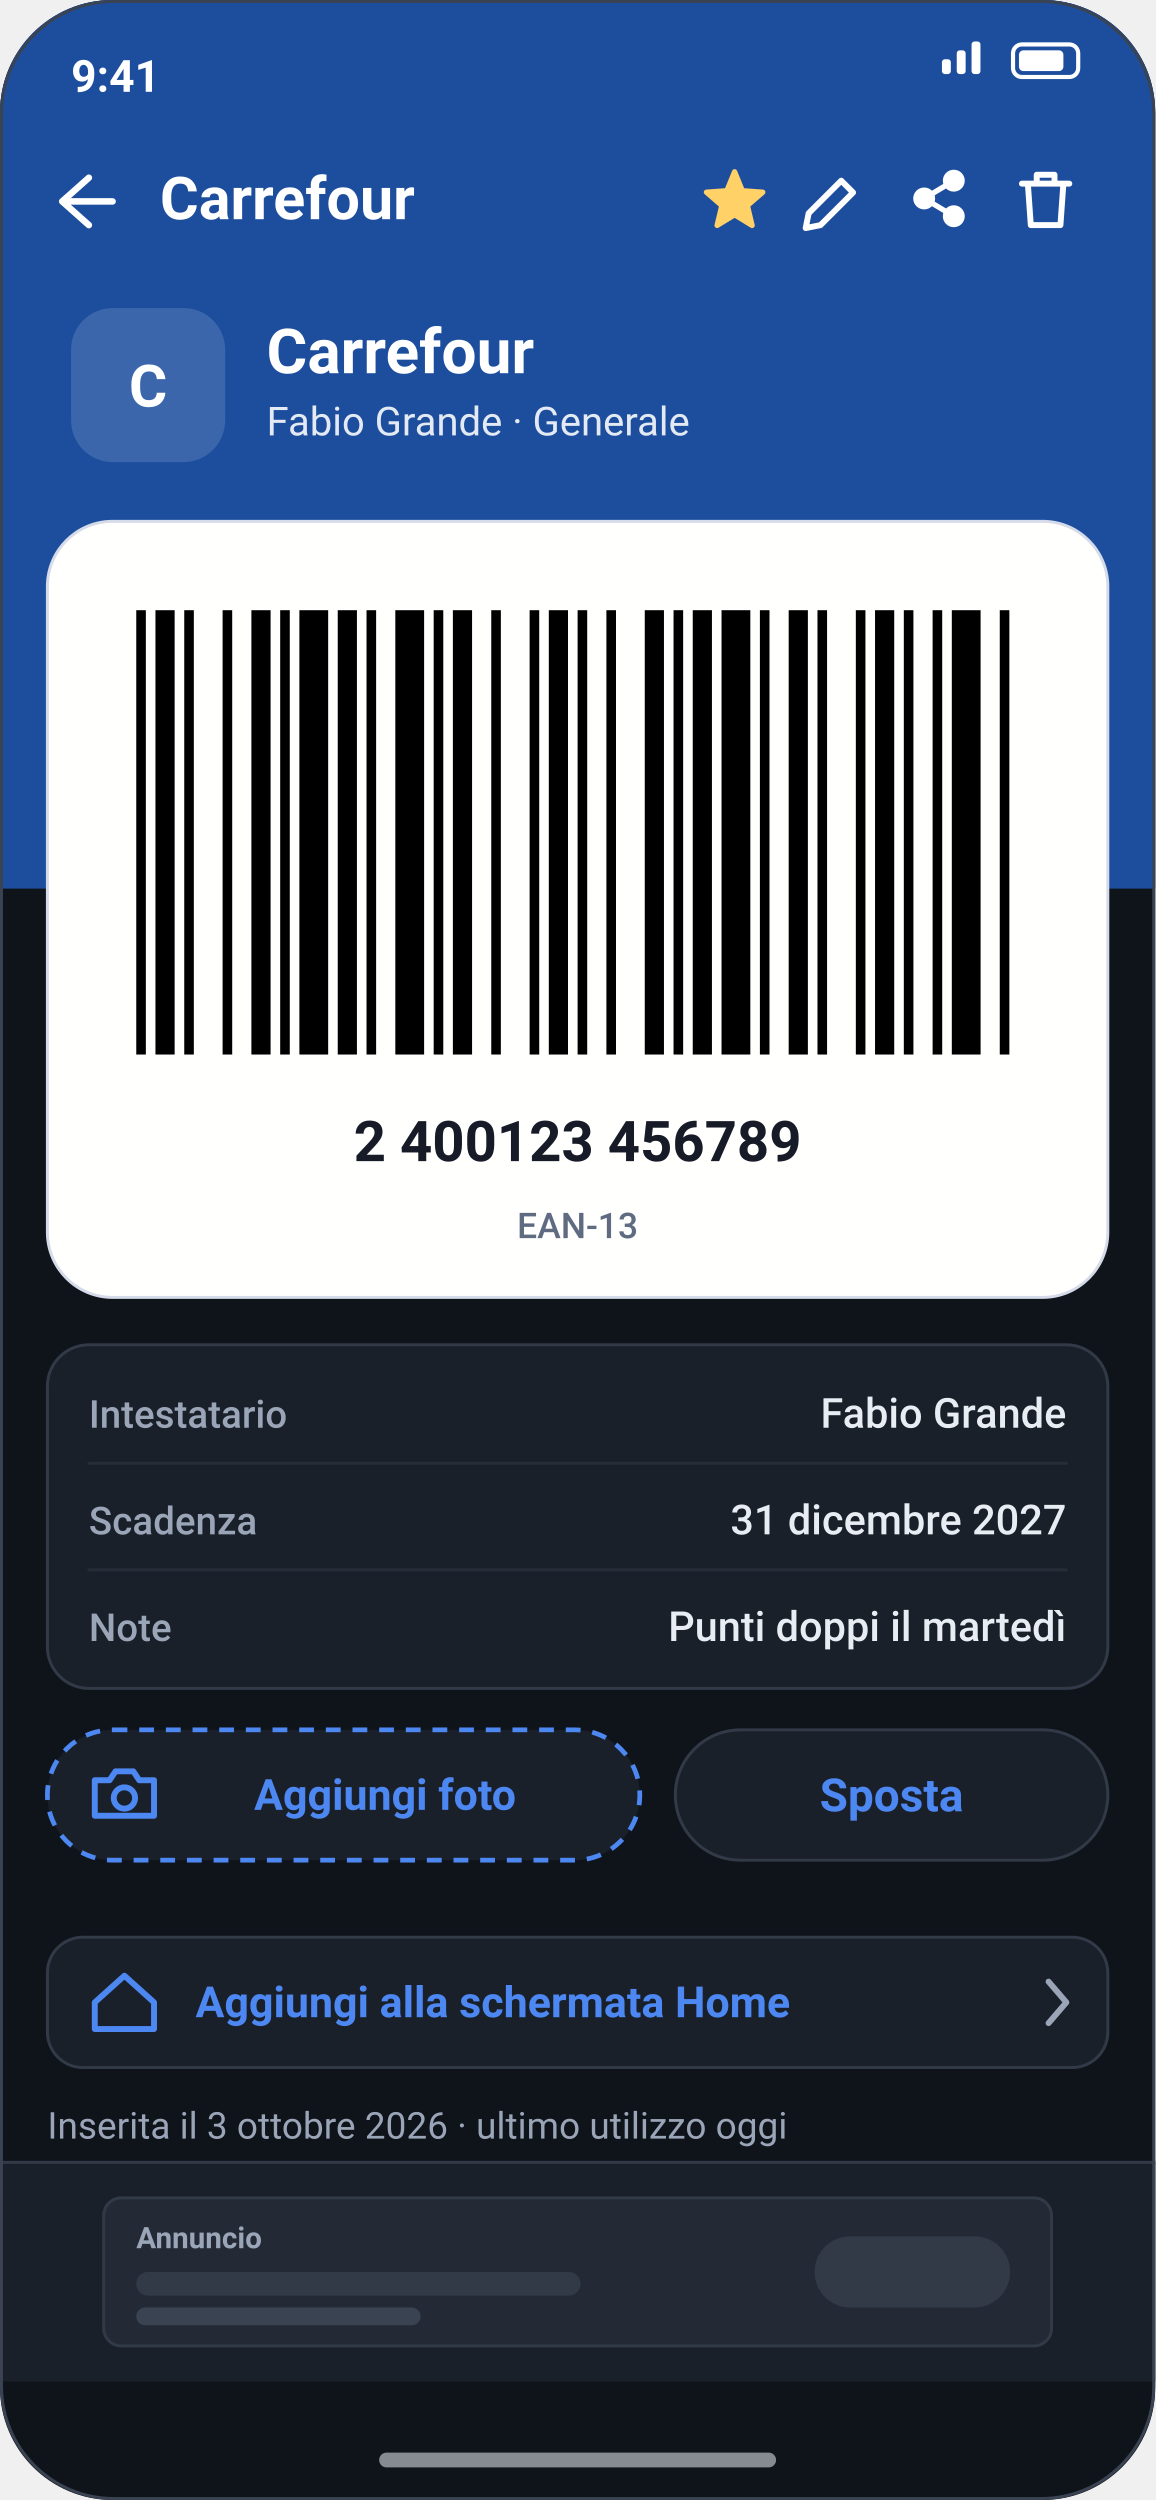
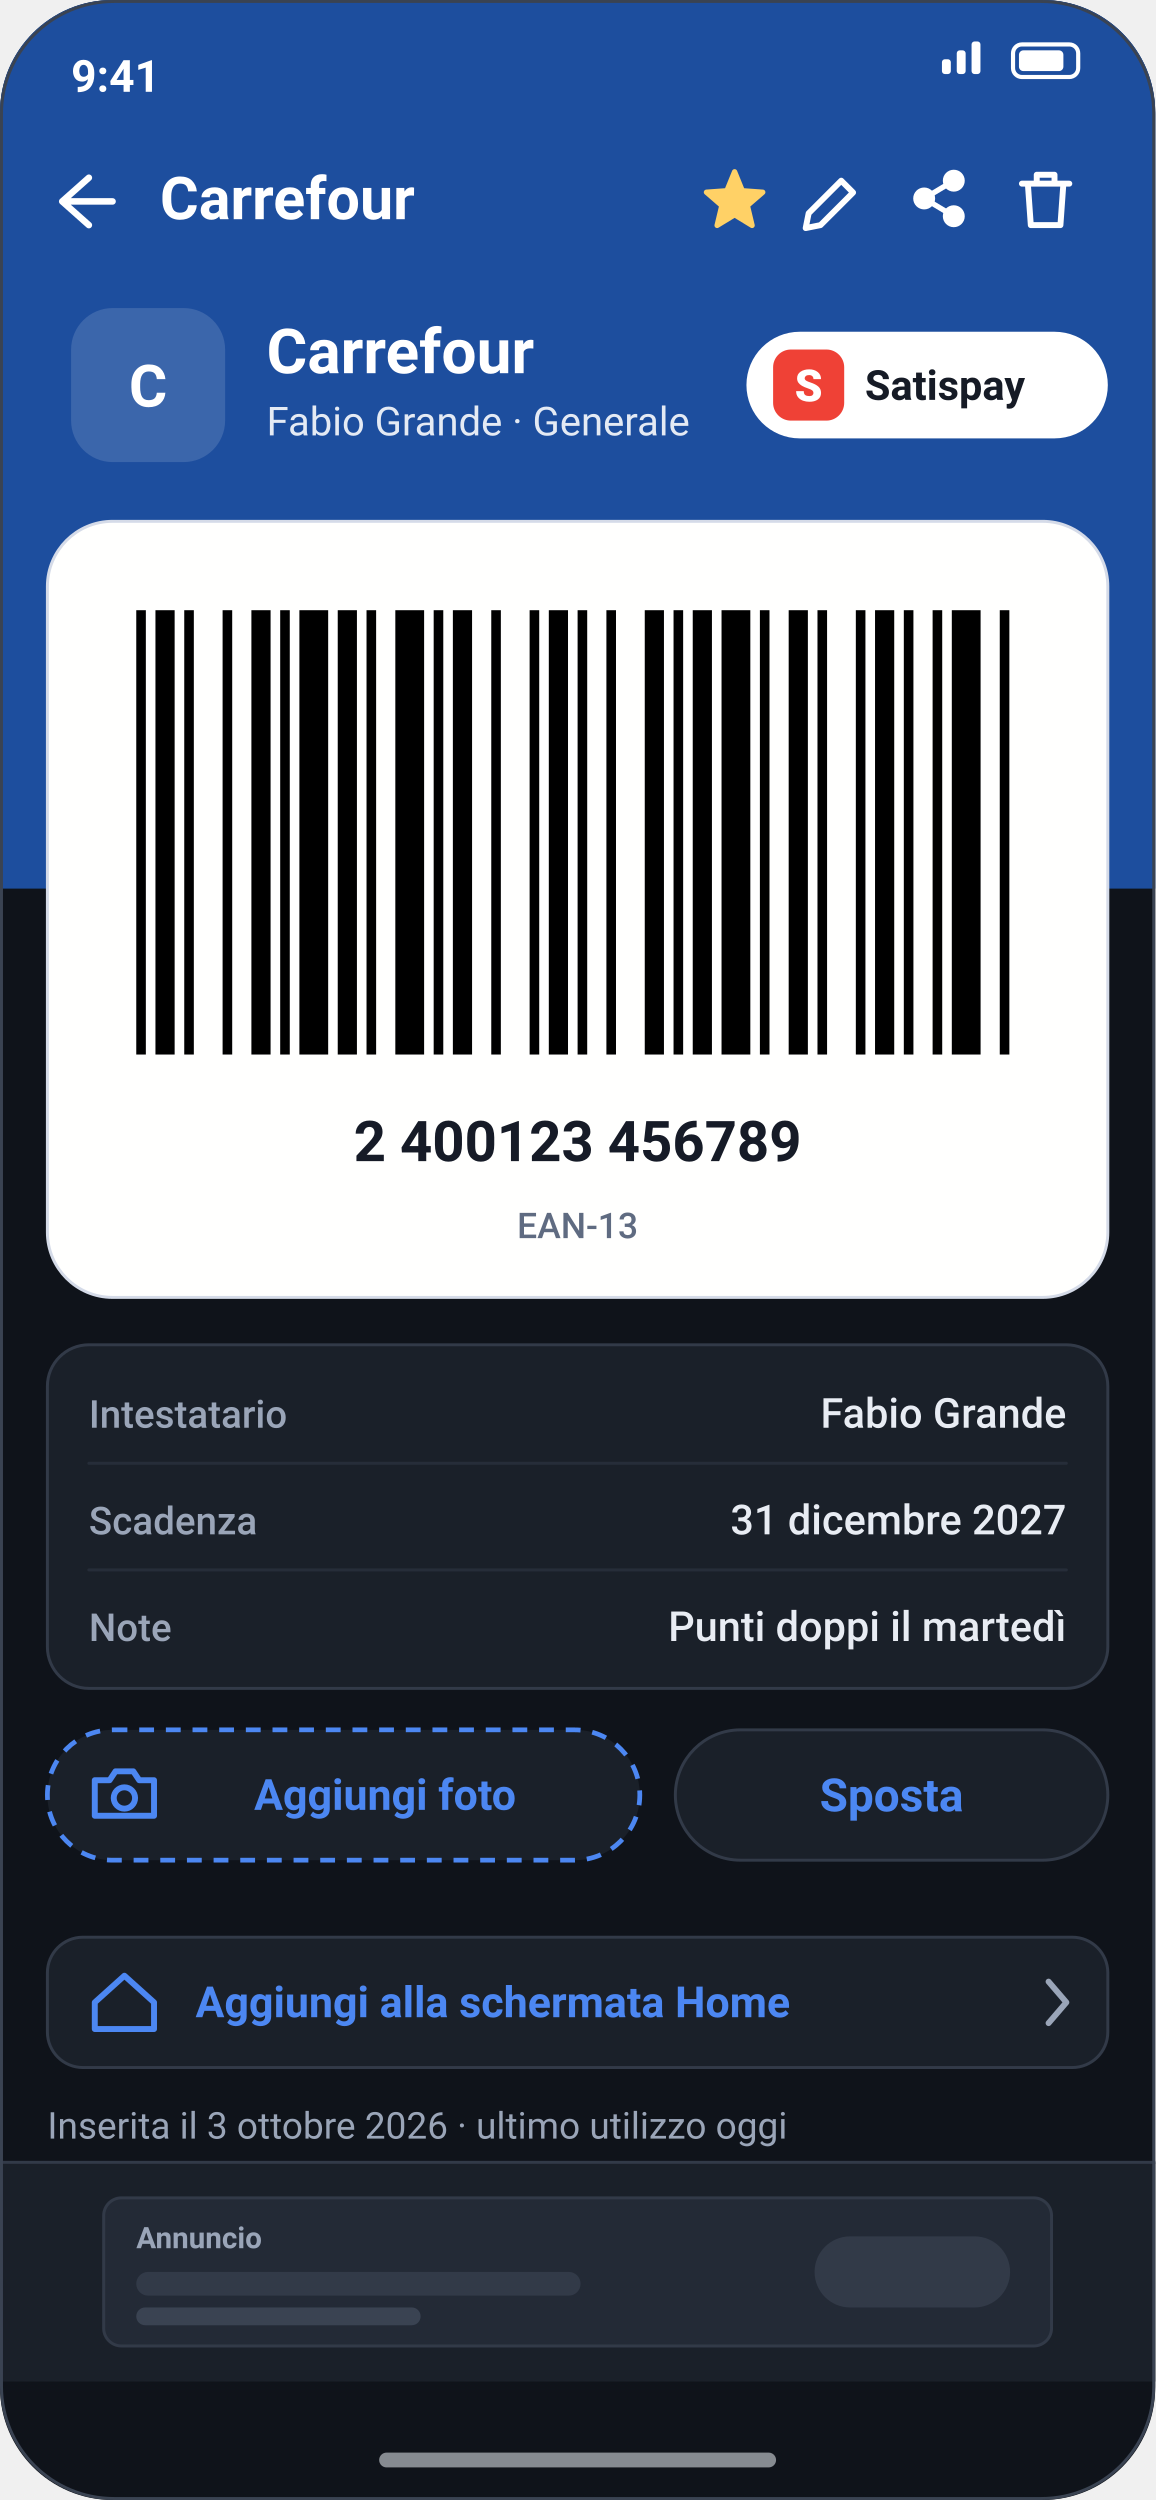
<svg xmlns="http://www.w3.org/2000/svg" viewBox="0 0 390 844" width="390" height="844" font-family="Roboto, Inter, 'Helvetica Neue', Arial, sans-serif">
  <defs>
    <clipPath id="s">
      <rect width="390" height="844" rx="38" />
    </clipPath>
  </defs>
  <g clip-path="url(#s)">
    <rect x="0" y="0" width="390" height="844" rx="0" fill="#0F131A" opacity="1" />
    <rect x="0" y="0" width="390" height="300" rx="0" fill="#1D4E9E" opacity="1" />
    <path d="M30 60 L21 68 L30 76 M21 68 H38" fill="none" stroke="#fff" stroke-width="2.2" stroke-linecap="round" stroke-linejoin="round" />
    <text x="54" y="74" font-size="20" font-weight="600" fill="#fff" text-anchor="start" opacity="1">Carrefour</text>
    <polygon points="248.0,58.0 250.6,64.4 257.5,64.9 252.3,69.4 253.9,76.1 248.0,72.5 242.1,76.1 243.7,69.4 238.5,64.9 245.4,64.4" fill="#FFD166" stroke="#FFD166" stroke-width="1.8" stroke-linejoin="round" />
    <path d="M272 77 L273 72 L284 61 L288 65 L277 76 Z" fill="none" stroke="#fff" stroke-width="2" stroke-linejoin="round" />
    <g stroke="#fff" stroke-width="1.8" fill="#fff">
      <path d="M322 61 L312 67 L322 73" fill="none" />
      <circle cx="322" cy="61" r="2.8" />
      <circle cx="312" cy="67" r="2.8" />
      <circle cx="322" cy="73" r="2.8" />
    </g>
    <g fill="none" stroke="#fff" stroke-width="2" stroke-linecap="round" stroke-linejoin="round">
      <path d="M345 62 H361 M350 62 V59 H356 V62 M347 62 L348 76 H358 L359 62" />
    </g>
    <rect x="24" y="104" width="52" height="52" rx="14.04" fill="#ffffff22" opacity="1" />
    <text x="50.0" y="137.28" font-size="19.76" font-weight="700" fill="#fff" text-anchor="middle" opacity="1">C</text>
    <text x="90" y="126" font-size="21" font-weight="700" fill="#fff" text-anchor="start" opacity="1">Carrefour</text>
    <text x="90" y="147" font-size="13.5" font-weight="400" fill="#fff" text-anchor="start" opacity="0.88">Fabio Grande · Generale</text>
+     <rect x="252" y="112" width="122" height="36" rx="18" fill="#FFFFFF" opacity="1" />
+     <rect x="261" y="118" width="24" height="24" rx="6" fill="#EF4136" />
+     <text x="273" y="135.5" font-size="15" font-weight="800" fill="#fff" text-anchor="middle">S</text>
+     <text x="292" y="135" font-size="14" font-weight="600" fill="#161B26" text-anchor="start" opacity="1">Satispay</text>
    <rect x="16" y="176" width="358" height="262" rx="22" fill="#FFFFFE" stroke="#D5DBE8" stroke-width="1" opacity="1" />
    <rect x="46.00" y="206" width="3.24" height="150" fill="#000" />
    <rect x="52.48" y="206" width="6.48" height="150" fill="#000" />
    <rect x="62.20" y="206" width="3.24" height="150" fill="#000" />
    <rect x="75.15" y="206" width="3.24" height="150" fill="#000" />
    <rect x="84.87" y="206" width="6.48" height="150" fill="#000" />
    <rect x="94.59" y="206" width="3.24" height="150" fill="#000" />
    <rect x="101.07" y="206" width="9.72" height="150" fill="#000" />
    <rect x="114.02" y="206" width="6.48" height="150" fill="#000" />
    <rect x="123.74" y="206" width="3.24" height="150" fill="#000" />
    <rect x="133.46" y="206" width="9.72" height="150" fill="#000" />
    <rect x="146.41" y="206" width="3.24" height="150" fill="#000" />
    <rect x="152.89" y="206" width="6.48" height="150" fill="#000" />
    <rect x="165.85" y="206" width="3.24" height="150" fill="#000" />
    <rect x="178.80" y="206" width="3.24" height="150" fill="#000" />
    <rect x="185.28" y="206" width="6.48" height="150" fill="#000" />
    <rect x="195.00" y="206" width="3.24" height="150" fill="#000" />
    <rect x="204.72" y="206" width="3.24" height="150" fill="#000" />
    <rect x="217.67" y="206" width="6.48" height="150" fill="#000" />
    <rect x="227.39" y="206" width="3.24" height="150" fill="#000" />
    <rect x="233.87" y="206" width="6.48" height="150" fill="#000" />
    <rect x="243.59" y="206" width="9.72" height="150" fill="#000" />
    <rect x="256.54" y="206" width="3.24" height="150" fill="#000" />
    <rect x="266.26" y="206" width="6.48" height="150" fill="#000" />
    <rect x="275.98" y="206" width="3.24" height="150" fill="#000" />
    <rect x="288.93" y="206" width="3.24" height="150" fill="#000" />
    <rect x="295.41" y="206" width="6.48" height="150" fill="#000" />
    <rect x="305.13" y="206" width="3.24" height="150" fill="#000" />
    <rect x="314.85" y="206" width="3.24" height="150" fill="#000" />
    <rect x="321.33" y="206" width="9.72" height="150" fill="#000" />
    <rect x="337.52" y="206" width="3.24" height="150" fill="#000" />
    <text x="195" y="392" font-size="19" font-weight="600" fill="#161B27" text-anchor="middle" opacity="1">2 400123 456789</text>
    <text x="195" y="418" font-size="12" font-weight="500" fill="#5F6B81" text-anchor="middle" opacity="1">EAN-13</text>
    <rect x="16" y="454" width="358" height="116" rx="14" fill="#1A2029" stroke="#323A48" stroke-width="1" opacity="1" />
    <text x="30" y="482" font-size="13" font-weight="500" fill="#9AA5B8" text-anchor="start" opacity="1">Intestatario</text>
    <text x="360" y="482" font-size="14" font-weight="500" fill="#E8ECF3" text-anchor="end" opacity="1">Fabio Grande</text>
    <line x1="30" y1="494" x2="360" y2="494" stroke="#262D39" stroke-width="1" stroke-linecap="round" />
    <text x="30" y="518" font-size="13" font-weight="500" fill="#9AA5B8" text-anchor="start" opacity="1">Scadenza</text>
    <text x="360" y="518" font-size="14" font-weight="500" fill="#E8ECF3" text-anchor="end" opacity="1">31 dicembre 2027</text>
    <line x1="30" y1="530" x2="360" y2="530" stroke="#262D39" stroke-width="1" stroke-linecap="round" />
    <text x="30" y="554" font-size="13" font-weight="500" fill="#9AA5B8" text-anchor="start" opacity="1">Note</text>
    <text x="360" y="554" font-size="14" font-weight="500" fill="#E8ECF3" text-anchor="end" opacity="1">Punti doppi il martedì</text>
    <rect x="16" y="584" width="200" height="44" rx="22" fill="#1A2029" stroke="#4C87F2" stroke-width="1.6" stroke-dasharray="5 4" opacity="1" />
    <g fill="none" stroke="#4C87F2" stroke-width="2" stroke-linejoin="round">
      <path d="M32 601 H37 L39 598 H45 L47 601 H52 V613 H32 Z" />
      <circle cx="42" cy="607" r="3.6" />
    </g>
    <text x="130" y="611" font-size="14.5" font-weight="600" fill="#4C87F2" text-anchor="middle" opacity="1">Aggiungi foto</text>
    <rect x="228" y="584" width="146" height="44" rx="22.0" fill="#1A2029" stroke="#323A48" stroke-width="1" opacity="1" />
    <text x="301.0" y="611.5" font-size="15.5" font-weight="600" fill="#4C87F2" text-anchor="middle" opacity="1">Sposta</text>
    <rect x="16" y="654" width="358" height="44" rx="12" fill="#1A2029" stroke="#323A48" stroke-width="1" opacity="1" />
    <path d="M32 676 L42 667 L52 676 V685 H32 Z" fill="none" stroke="#4C87F2" stroke-width="2" stroke-linejoin="round" />
    <text x="66" y="681" font-size="14.5" font-weight="600" fill="#4C87F2" text-anchor="start" opacity="1">Aggiungi alla schermata Home</text>
    <path d="M354 669 l6 7 l-6 7" fill="none" stroke="#9AA5B8" stroke-width="2" stroke-linecap="round" stroke-linejoin="round" />
    <text x="16" y="722" font-size="12.5" font-weight="400" fill="#9AA5B8" text-anchor="start" opacity="1">Inserita il 3 ottobre 2026 · ultimo utilizzo oggi</text>
    <rect x="0" y="730" width="390" height="74" rx="0" fill="#1A2029" opacity="1" />
    <line x1="0" y1="730" x2="390" y2="730" stroke="#323A48" stroke-width="1" stroke-linecap="round" />
    <rect x="35" y="742" width="320" height="50" rx="6" fill="#232A36" stroke="#323A48" stroke-width="1" opacity="1" />
    <text x="46" y="759" font-size="10" font-weight="600" fill="#9AA5B8" text-anchor="start" opacity="1">Annuncio</text>
    <rect x="46" y="767" width="150" height="8" rx="4" fill="#323A48" opacity="1" />
    <rect x="46" y="779" width="96" height="6" rx="3" fill="#3A4352" opacity="1" />
    <rect x="275" y="755" width="66" height="24" rx="12" fill="#323A48" opacity="1" />
    <text x="24" y="31" font-size="15" font-weight="600" fill="#fff" text-anchor="start" opacity="1">9:41</text>
    <g fill="#fff">
      <rect x="318" y="20" width="3" height="5" rx="1" />
      <rect x="323" y="17" width="3" height="8" rx="1" />
      <rect x="328" y="14" width="3" height="11" rx="1" />
      <rect x="342" y="15" width="22" height="11" rx="3" fill="none" stroke="#fff" stroke-width="1.4" />
      <rect x="344" y="17" width="15" height="7" rx="1.5" />
    </g>
    <rect x="128" y="828" width="134" height="5" rx="2.5" fill="#E8ECF3" opacity="0.55" />
  </g>
  <rect x=".5" y=".5" width="389" height="843" rx="38" fill="none" stroke="#3A4352" />
</svg>
